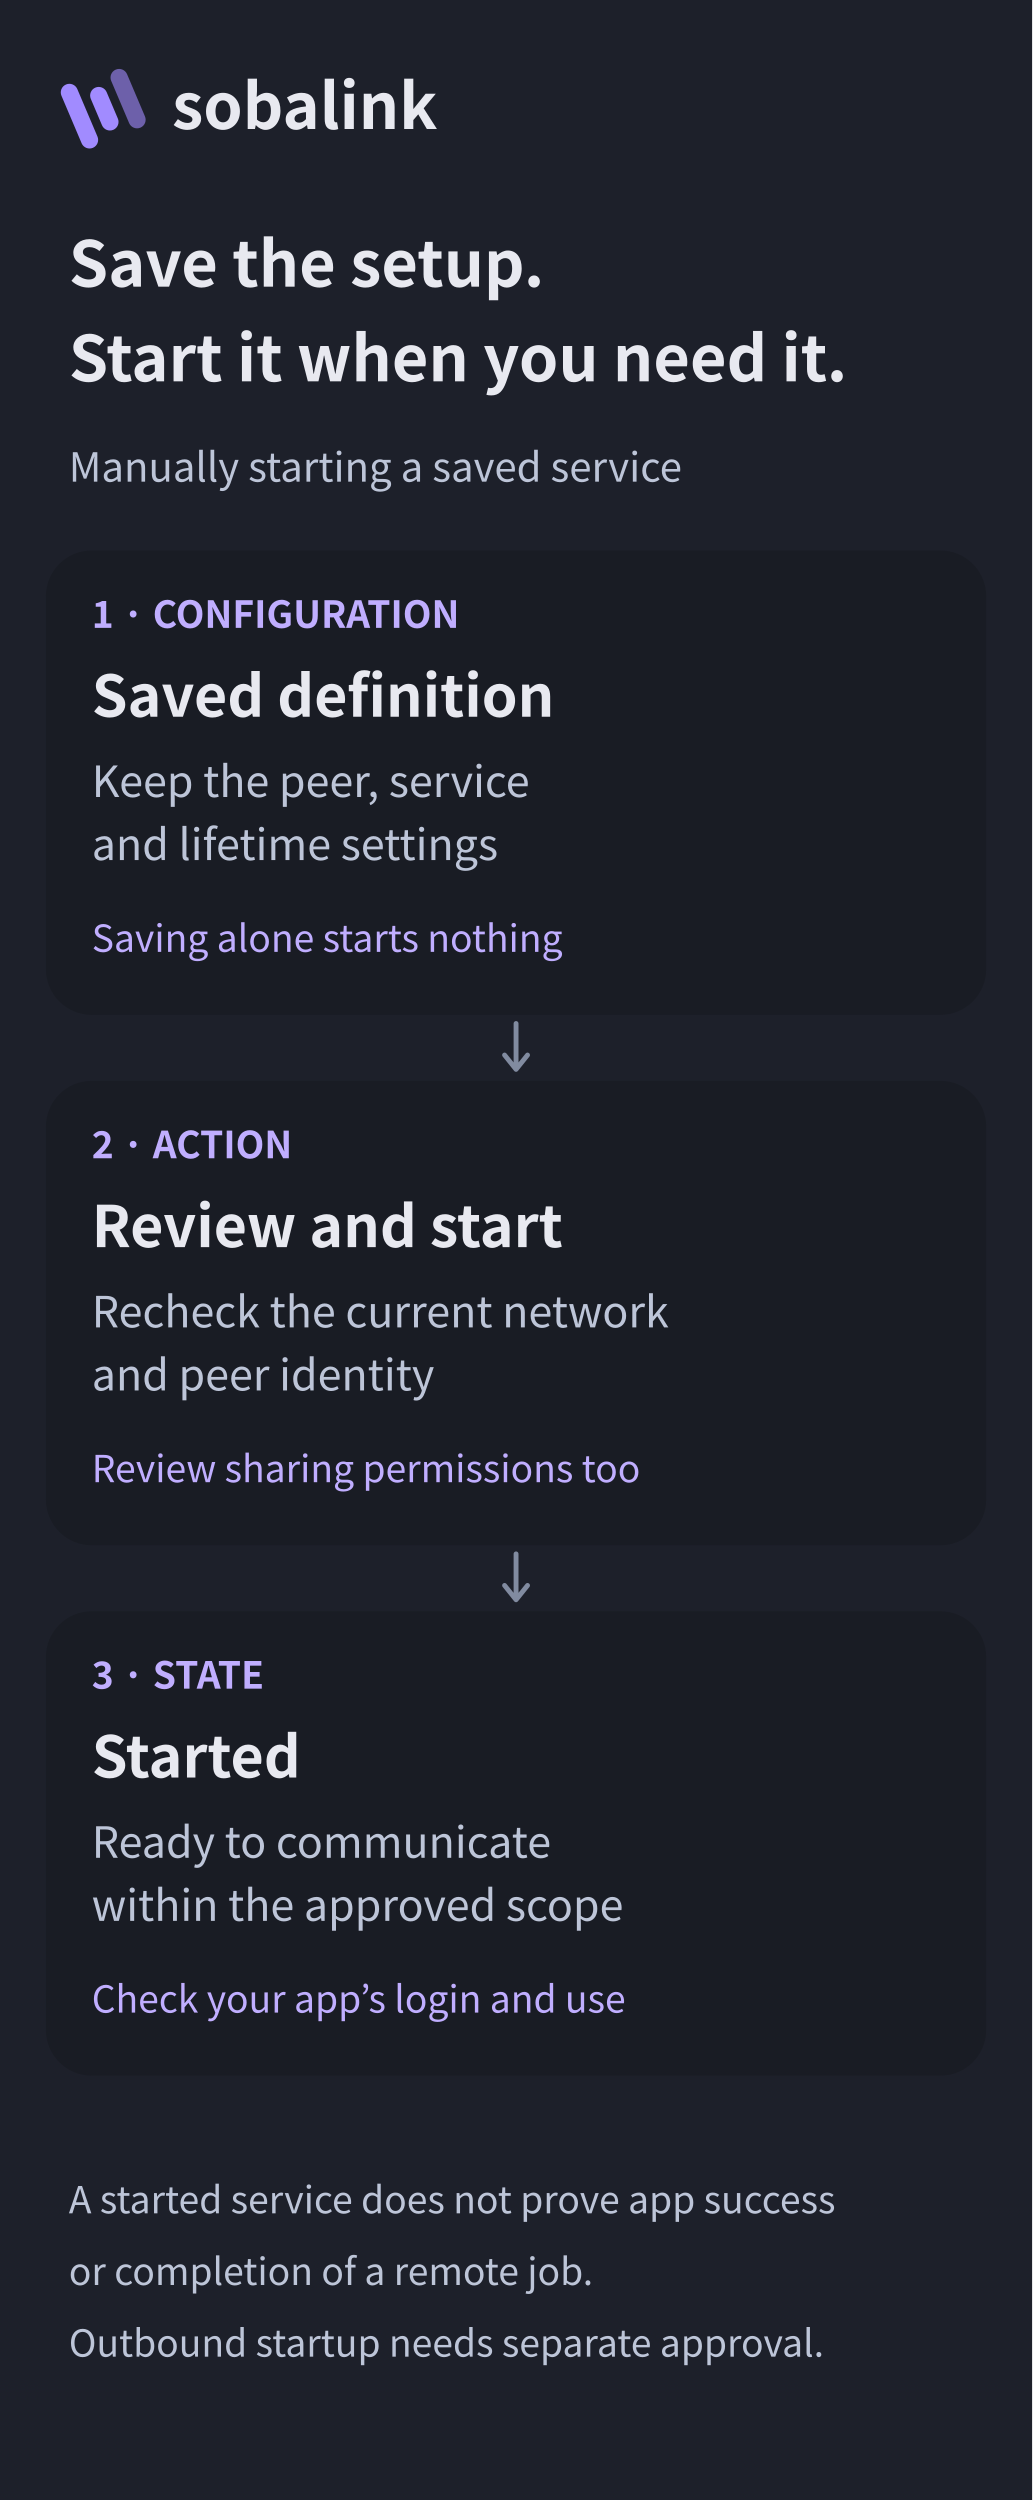
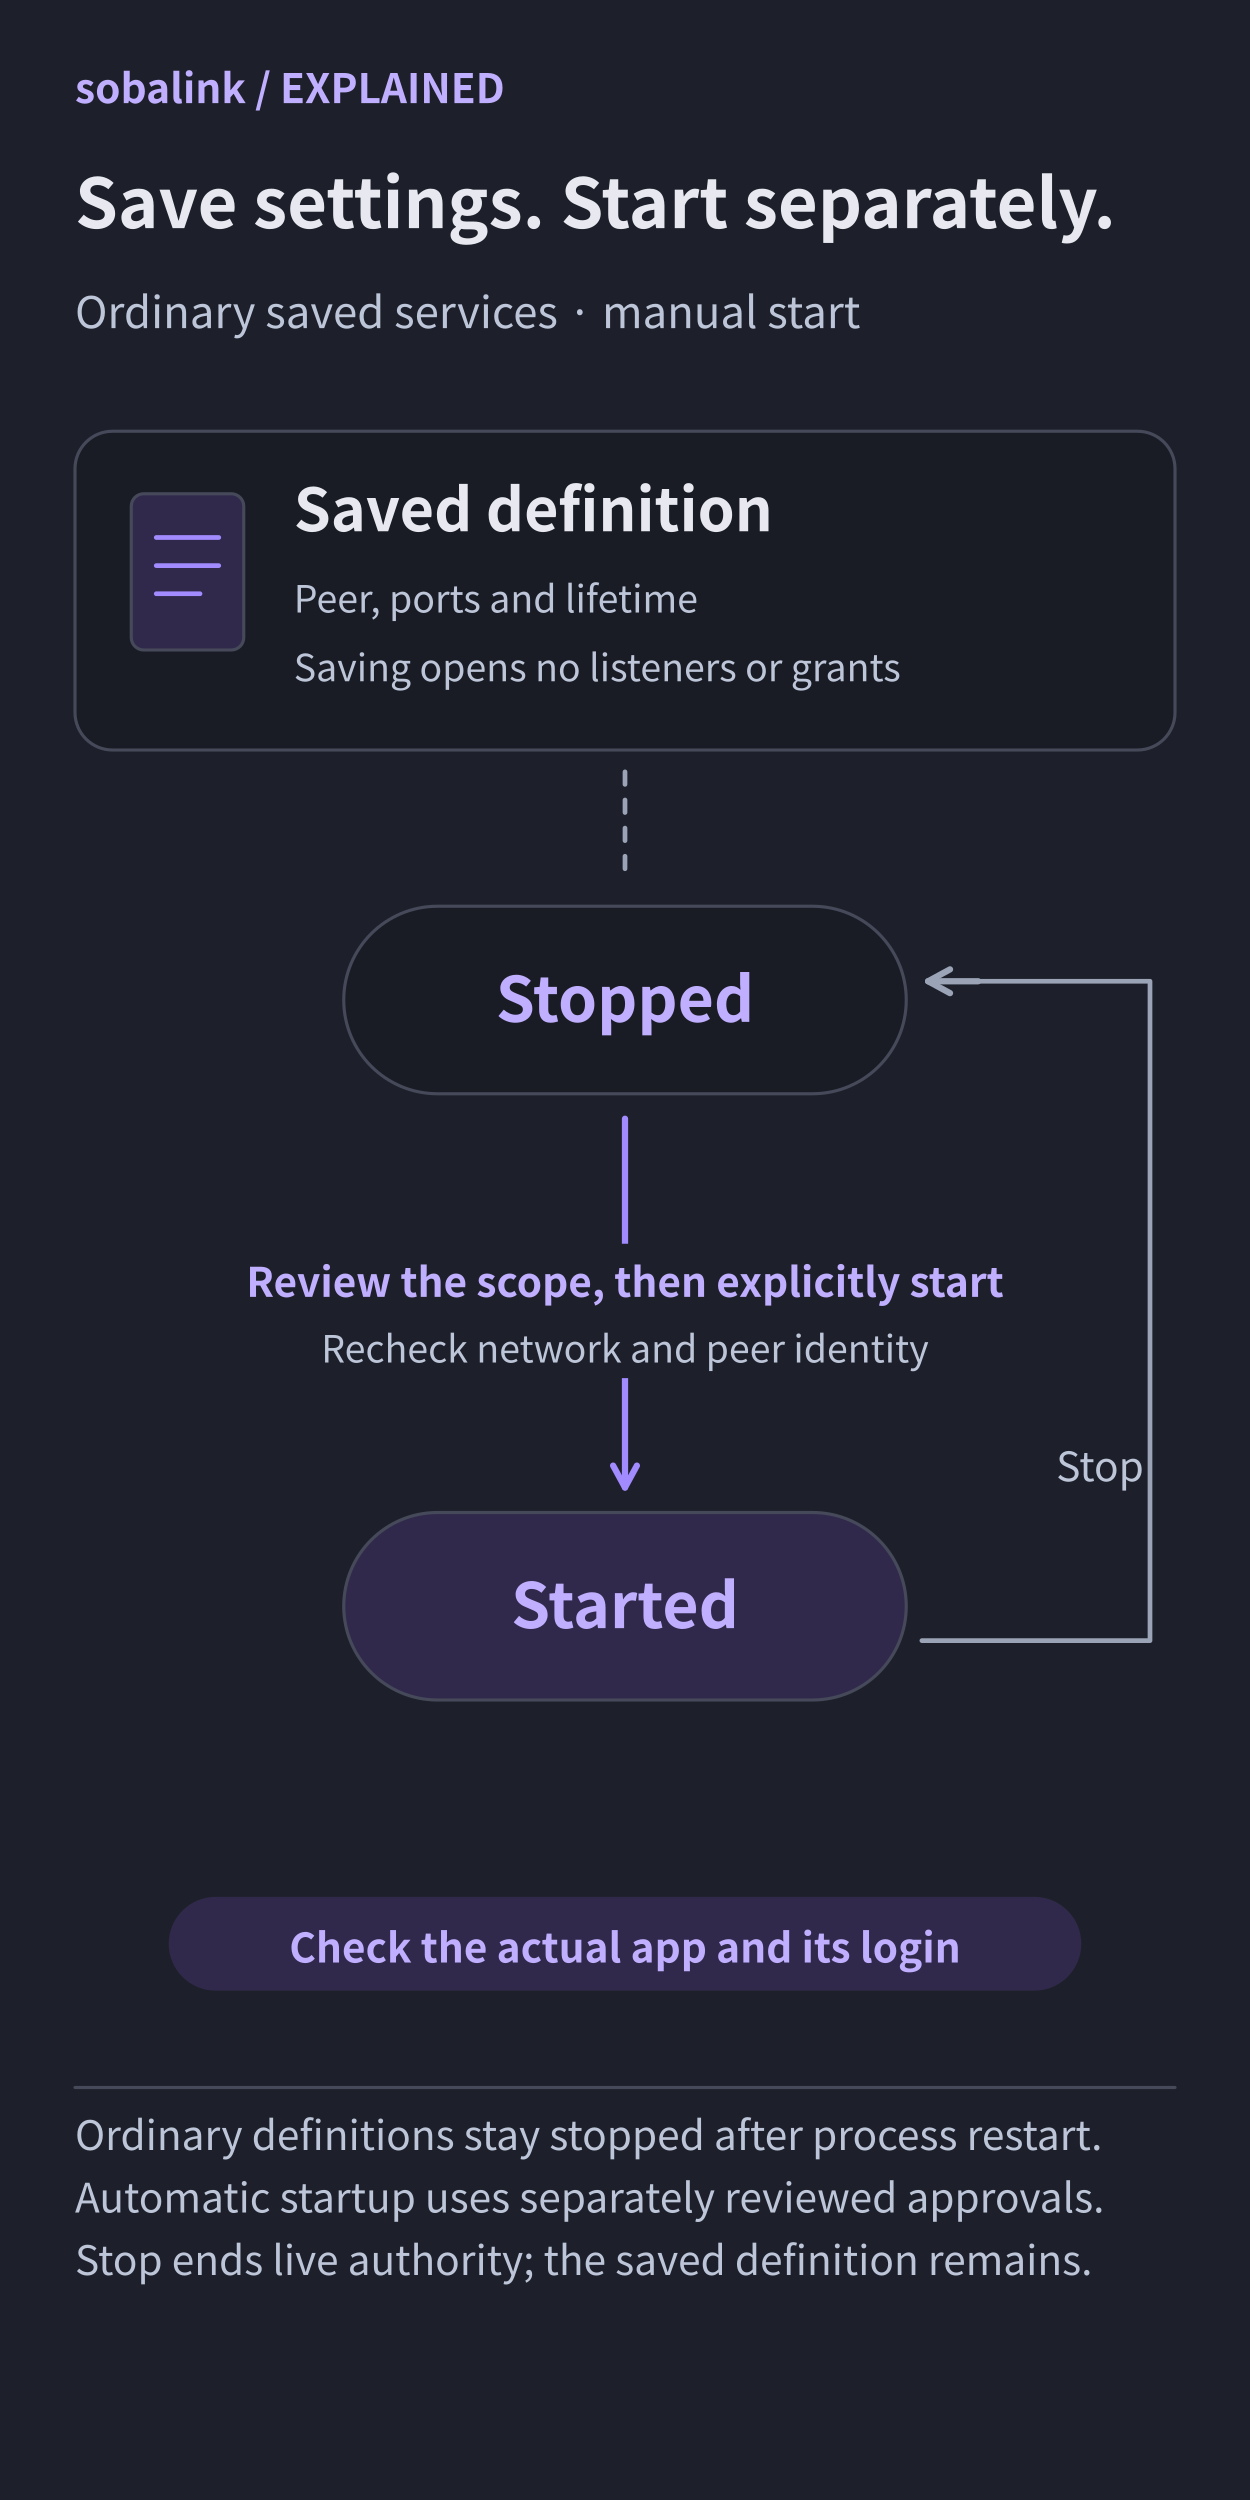
- <svg xmlns="http://www.w3.org/2000/svg" viewBox="0 0 360 872" width="360" height="872" role="img" aria-labelledby="title desc" xml:lang="en">
+ <svg xmlns="http://www.w3.org/2000/svg" width="400" height="800" viewBox="0 0 400 800" role="img" aria-labelledby="title desc" xml:lang="en">
  <style>text{font-family:-apple-system,BlinkMacSystemFont,"Segoe UI","Hiragino Sans","Yu Gothic UI","Noto Sans CJK JP","Noto Sans JP",sans-serif}</style>
-   <rect x="0" y="0" width="360" height="872" rx="0" fill="#1d202a" />
-   <g transform="translate(24 25) rotate(-23 12 12)" fill="#a18bff" aria-hidden="true">
-     <rect width="6" height="24" rx="3" />
-     <rect x="9" y="5" width="6" height="16" rx="3" />
-     <rect x="18" y="2" width="6" height="22" rx="3" opacity=".6" />
-   </g>
-   <text x="60" y="45" font-size="22" fill="#e8e9f0" font-weight="650">sobalink</text>
-   <text x="24" y="100" font-size="22" fill="#e8e9f0" font-weight="650">Save the setup.</text>
-   <text x="24" y="133" font-size="22" fill="#e8e9f0" font-weight="650">Start it when you need it.</text>
-   <text x="24" y="168" font-size="14" fill="#bdc5d8" font-weight="400">Manually starting a saved service</text>
-   <rect x="16" y="192" width="328" height="162" rx="16" fill="#191c24" />
-   <text x="32" y="219" font-size="13" fill="#c0aeff" font-weight="600">1 · CONFIGURATION</text>
-   <text x="32" y="250" font-size="20" fill="#e8e9f0" font-weight="650">Saved definition</text>
-   <text x="32" y="278" font-size="15" fill="#bdc5d8" font-weight="400">Keep the peer, service</text>
-   <text x="32" y="300" font-size="15" fill="#bdc5d8" font-weight="400">and lifetime settings</text>
-   <text x="32" y="332" font-size="13" fill="#c0aeff" font-weight="500">Saving alone starts nothing</text>
-   <path d="M180 357v16m-4-5 4 5 4-5" fill="none" stroke="#818ba0" stroke-width="1.7" stroke-linecap="round" stroke-linejoin="round" />
-   <rect x="16" y="377" width="328" height="162" rx="16" fill="#191c24" />
-   <text x="32" y="404" font-size="13" fill="#c0aeff" font-weight="600">2 · ACTION</text>
-   <text x="32" y="435" font-size="20" fill="#e8e9f0" font-weight="650">Review and start</text>
-   <text x="32" y="463" font-size="15" fill="#bdc5d8" font-weight="400">Recheck the current network</text>
-   <text x="32" y="485" font-size="15" fill="#bdc5d8" font-weight="400">and peer identity</text>
-   <text x="32" y="517" font-size="13" fill="#c0aeff" font-weight="500">Review sharing permissions too</text>
-   <path d="M180 542v16m-4-5 4 5 4-5" fill="none" stroke="#818ba0" stroke-width="1.7" stroke-linecap="round" stroke-linejoin="round" />
-   <rect x="16" y="562" width="328" height="162" rx="16" fill="#191c24" />
-   <text x="32" y="589" font-size="13" fill="#c0aeff" font-weight="600">3 · STATE</text>
-   <text x="32" y="620" font-size="20" fill="#e8e9f0" font-weight="650">Started</text>
-   <text x="32" y="648" font-size="15" fill="#bdc5d8" font-weight="400">Ready to communicate</text>
-   <text x="32" y="670" font-size="15" fill="#bdc5d8" font-weight="400">within the approved scope</text>
-   <text x="32" y="702" font-size="13" fill="#c0aeff" font-weight="500">Check your app’s login and use</text>
-   <text x="24" y="772" font-size="13" fill="#bdc5d8" font-weight="400">A started service does not prove app success</text>
-   <text x="24" y="797" font-size="13" fill="#bdc5d8" font-weight="400">or completion of a remote job.</text>
-   <text x="24" y="822" font-size="13" fill="#bdc5d8" font-weight="400">Outbound startup needs separate approval.</text>
+   <rect x="0" y="0" width="400" height="800" rx="0" fill="#1d202a" />
+   <text x="24" y="33" font-size="13" fill="#c0aeff" font-weight="600" text-anchor="start" id="label-4-box-356">sobalink  /  EXPLAINED</text>
+   <text x="24" y="73" font-size="22" fill="#e8e9f0" font-weight="650" text-anchor="start" id="label-5-box-356">Save settings. Start separately.</text>
+   <text x="24" y="105" font-size="14" fill="#bdc5d8" font-weight="400" text-anchor="start" id="label-6-box-356">Ordinary saved services · manual start</text>
+   <rect x="24" y="138" width="352" height="102" rx="12" fill="#191c24" stroke="#454959" />
+   <rect x="42" y="158" width="36" height="50" rx="4" fill="#30294b" stroke="#454959" />
+   <path d="M50 172h20 M50 181h20 M50 190h14" fill="none" stroke="#a18bff" stroke-width="1.5" stroke-linecap="round" stroke-linejoin="round" />
+   <text x="94" y="170" font-size="19" fill="#e8e9f0" font-weight="650" text-anchor="start" id="label-10-box-286">Saved definition</text>
+   <text x="94" y="196" font-size="12" fill="#bdc5d8" font-weight="400" text-anchor="start" id="label-11-box-280">Peer, ports and lifetime</text>
+   <text x="94" y="218" font-size="12" fill="#bdc5d8" font-weight="400" text-anchor="start" id="label-12-box-280">Saving opens no listeners or grants</text>
+   <path d="M200.0 247V278" fill="none" stroke="#9ba4b7" stroke-width="1.5" stroke-linecap="round" stroke-linejoin="round" stroke-dasharray="4 5" />
+   <rect x="110" y="290" width="180" height="60" rx="30" fill="#191c24" stroke="#454959" />
+   <text x="200" y="327" font-size="20" fill="#c0aeff" font-weight="650" text-anchor="middle" id="label-15-box-160">Stopped</text>
+   <rect x="110" y="484" width="180" height="60" rx="30" fill="#30294b" stroke="#454959" />
+   <text x="200" y="521" font-size="20" fill="#c0aeff" font-weight="650" text-anchor="middle" id="label-17-box-160">Started</text>
+   <path d="M200 358 L200 476" fill="none" stroke="#a18bff" stroke-width="2" stroke-linecap="round" stroke-linejoin="round" />
+   <path d="M196.2 469.0 L200 476 L203.8 469.0" fill="none" stroke="#a18bff" stroke-width="2" stroke-linecap="round" stroke-linejoin="round" />
+   <rect x="40" y="398" width="320" height="43" rx="0" fill="#1d202a" />
+   <text x="200" y="415" font-size="13" fill="#c0aeff" font-weight="600" text-anchor="middle" id="label-21-box-320">Review the scope, then explicitly start</text>
+   <text x="200" y="436" font-size="12" fill="#bdc5d8" font-weight="400" text-anchor="middle" id="label-22-box-320">Recheck network and peer identity</text>
+   <path d="M295 525H368V314H297" fill="none" stroke="#9ba4b7" stroke-width="1.5" stroke-linecap="round" stroke-linejoin="round" />
+   <path d="M313 314 L297 314" fill="none" stroke="#9ba4b7" stroke-width="2" stroke-linecap="round" stroke-linejoin="round" />
+   <path d="M304.0 310.2 L297 314 L304.0 317.8" fill="none" stroke="#9ba4b7" stroke-width="2" stroke-linecap="round" stroke-linejoin="round" />
+   <text x="352" y="474" font-size="13" fill="#bdc5d8" font-weight="400" text-anchor="middle" id="label-26-box-50">Stop</text>
+   <rect x="54.0" y="607" width="292" height="30" rx="15" fill="#30294b" />
+   <text x="200.0" y="628" font-size="13" fill="#c0aeff" font-weight="600" text-anchor="middle" id="label-28-box-276">Check the actual app and its login</text>
+   <path d="M24 668H376" fill="none" stroke="#454959" stroke-width="1" stroke-linecap="round" stroke-linejoin="round" />
+   <text x="24" y="688" font-size="13" fill="#bdc5d8" font-weight="400" text-anchor="start" id="label-30-box-356">Ordinary definitions stay stopped after process restart.</text>
+   <text x="24" y="708" font-size="13" fill="#bdc5d8" font-weight="400" text-anchor="start" id="label-31-box-356">Automatic startup uses separately reviewed approvals.</text>
+   <text x="24" y="728" font-size="13" fill="#bdc5d8" font-weight="400" text-anchor="start" id="label-32-box-356">Stop ends live authority; the saved definition remains.</text>
</svg>
